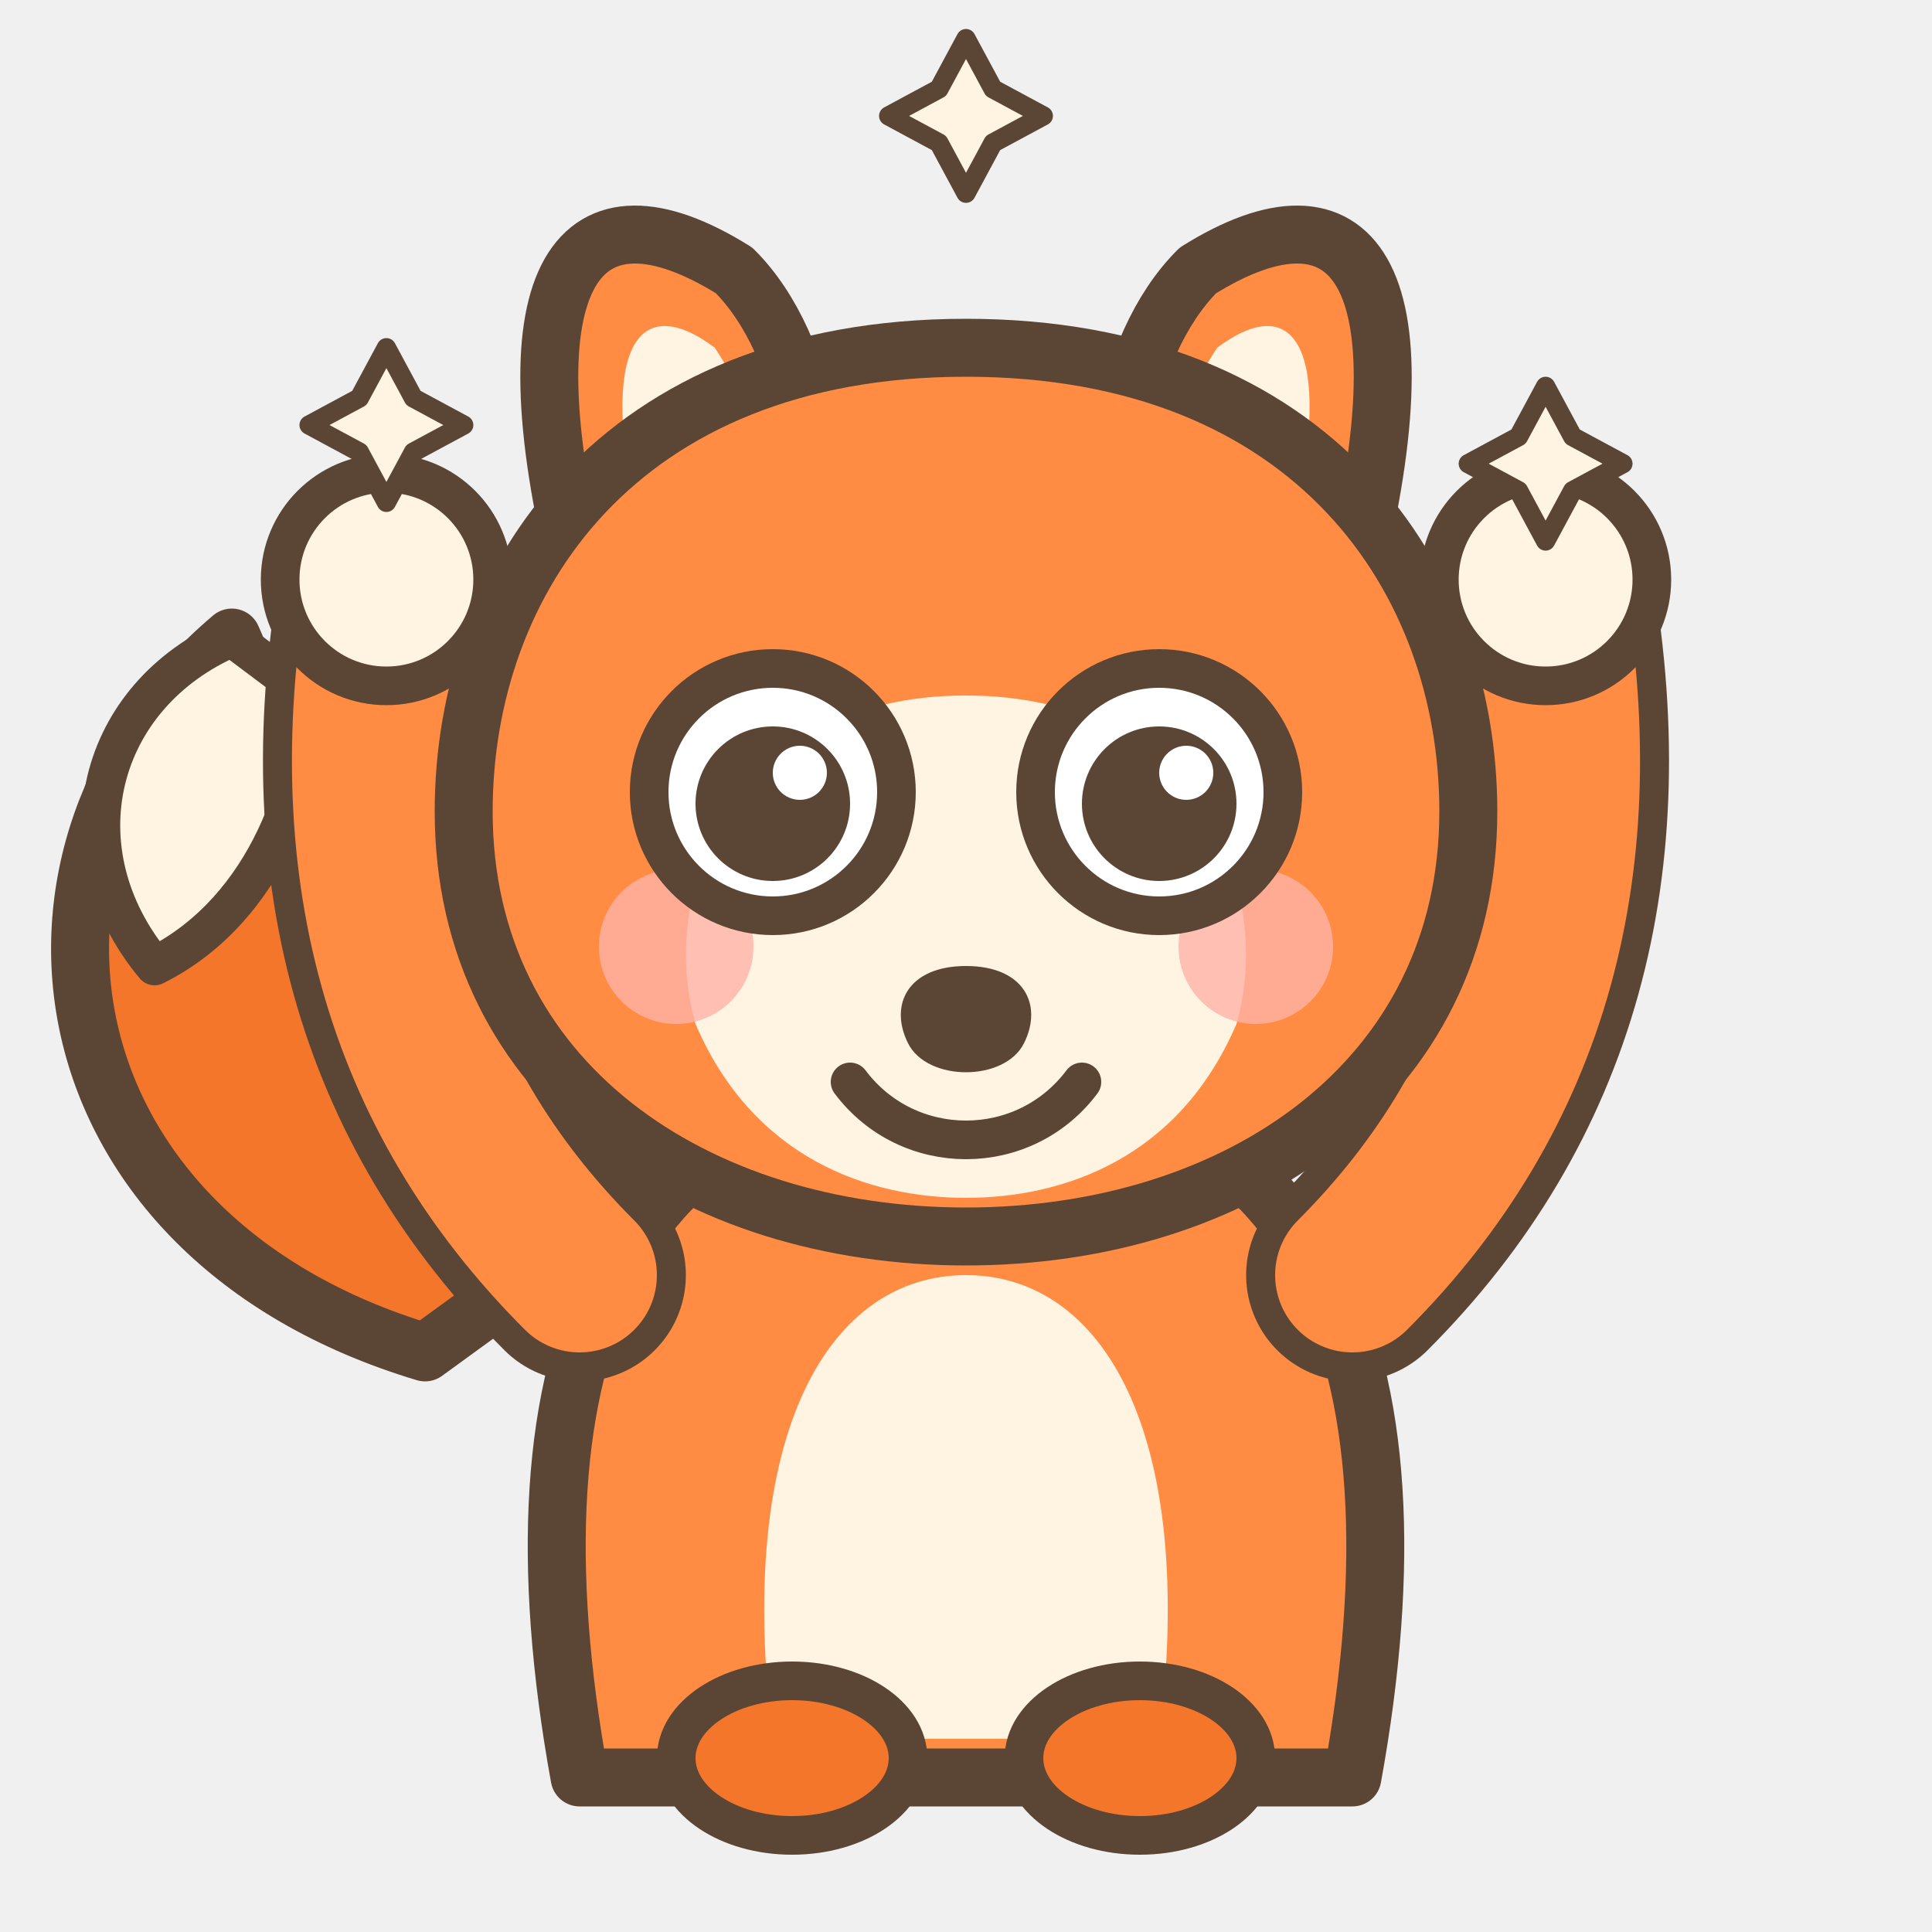
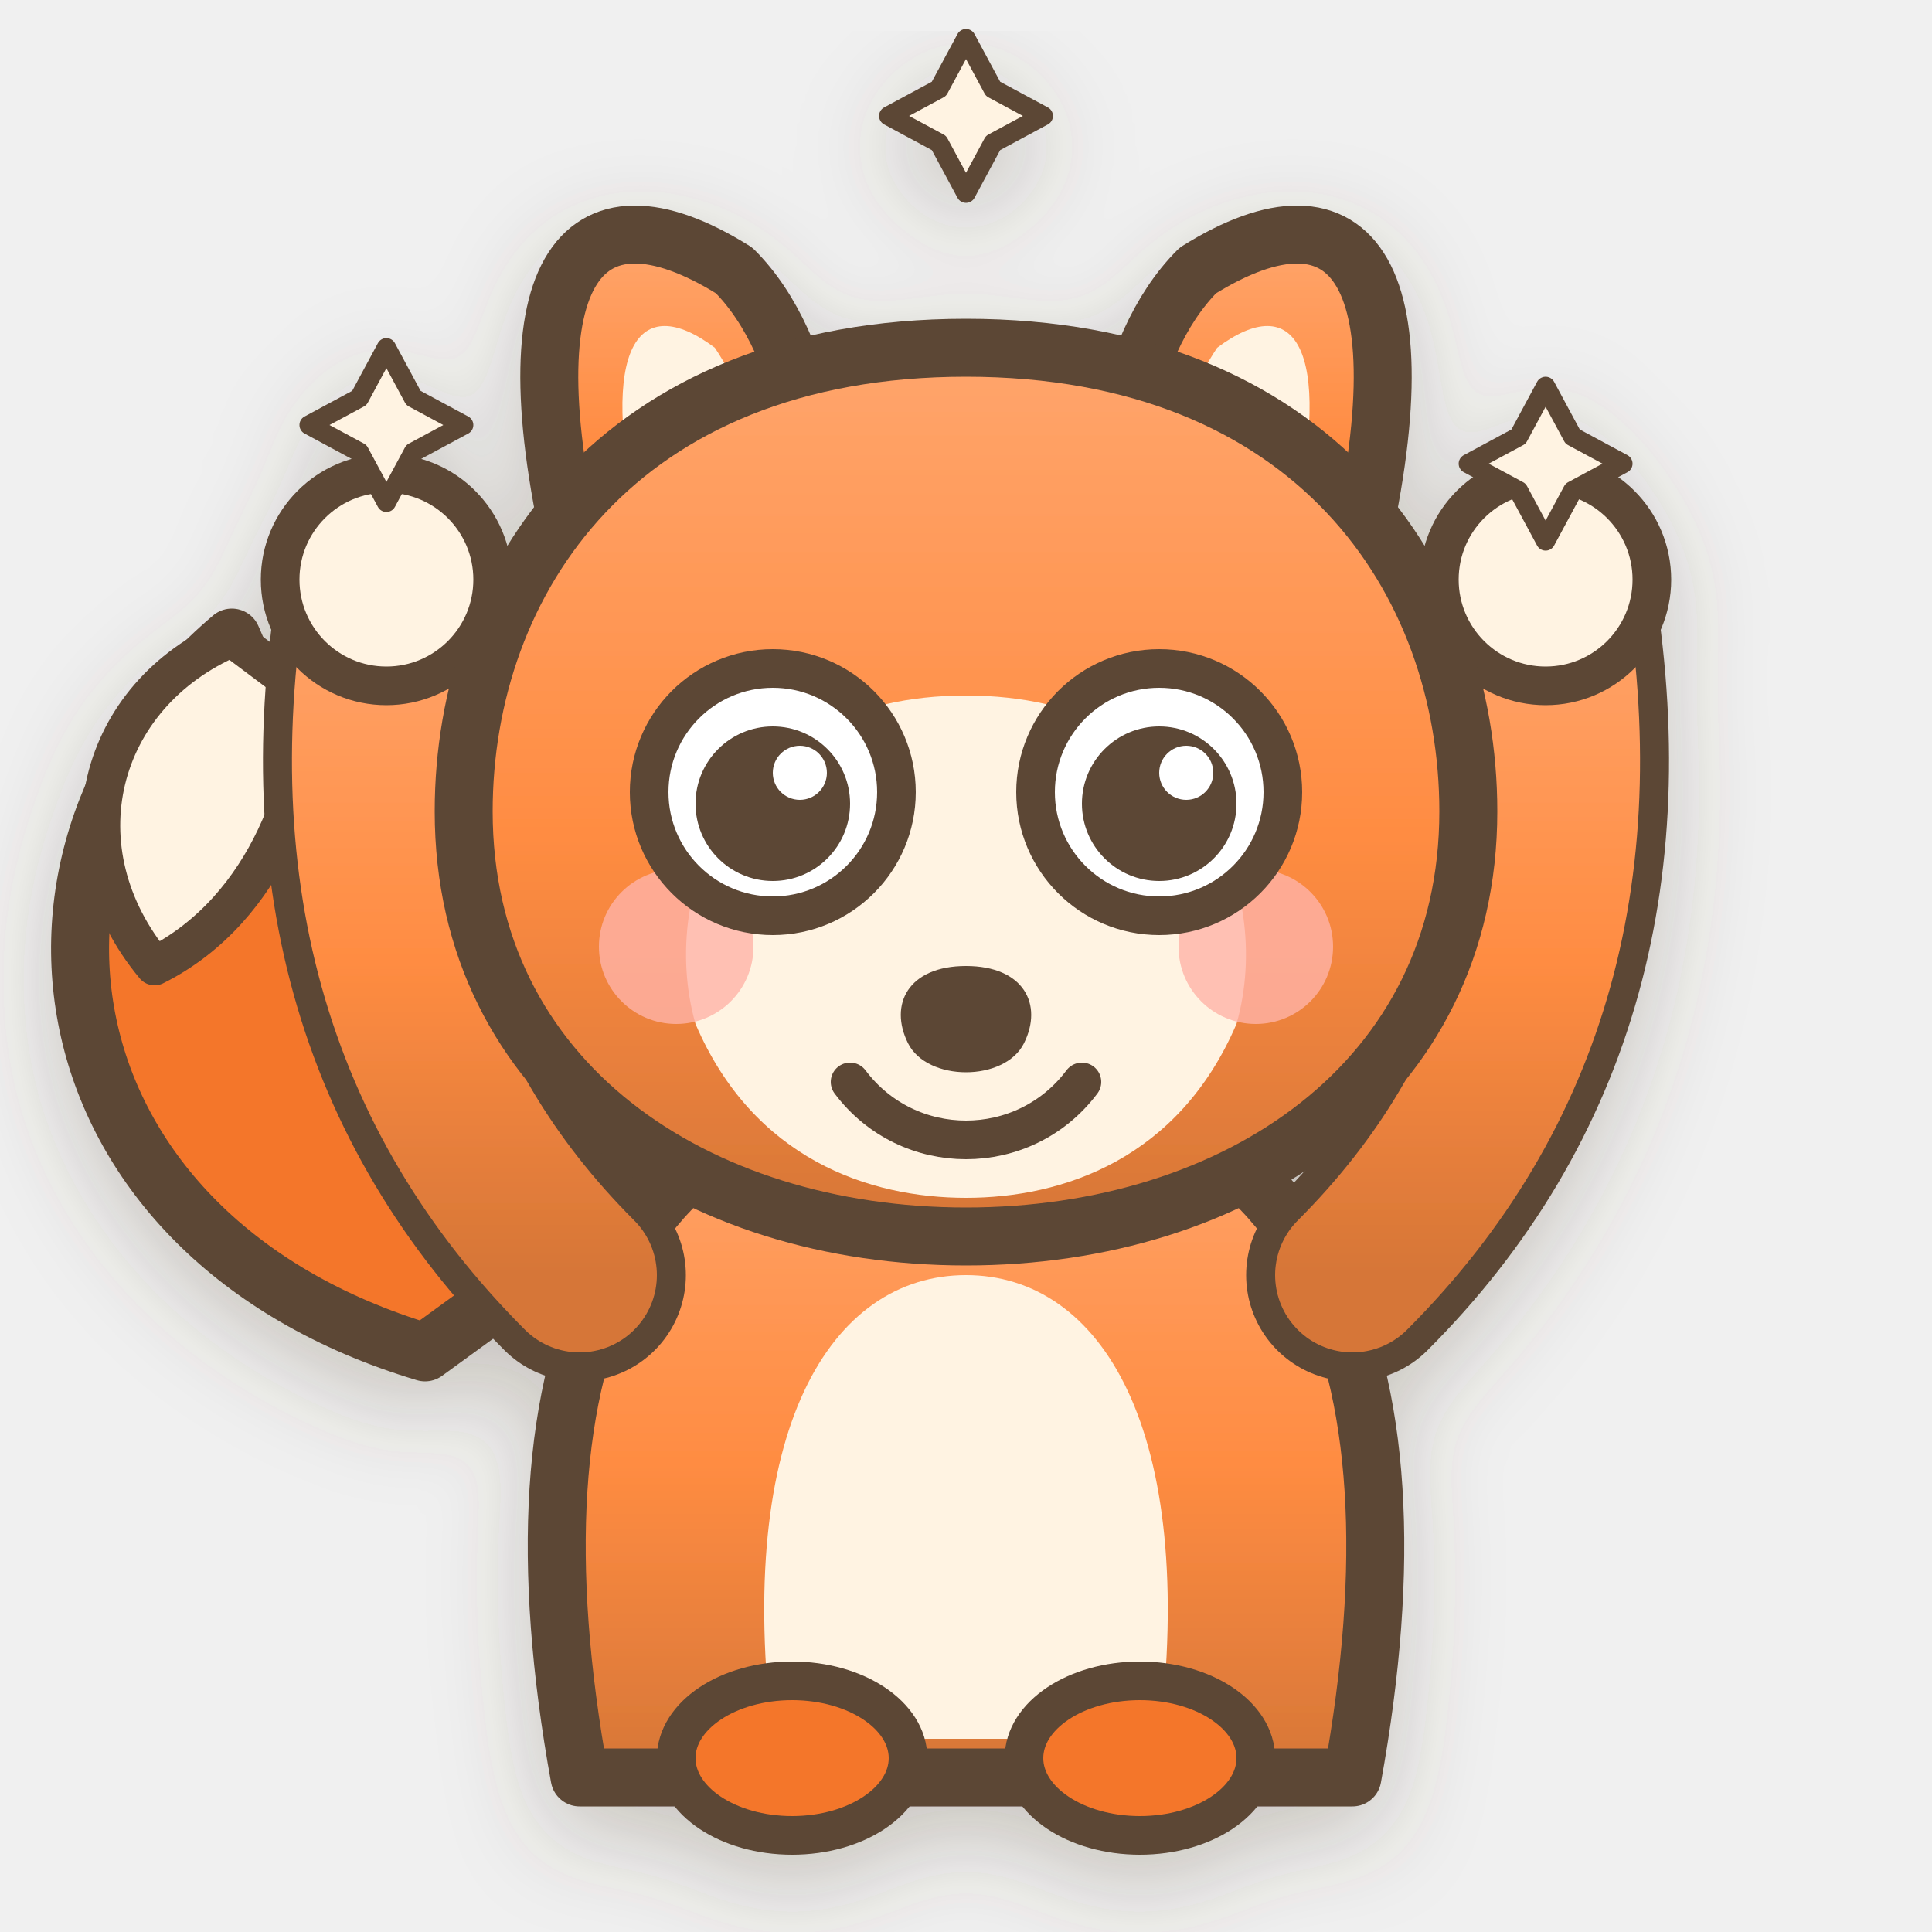
<svg xmlns="http://www.w3.org/2000/svg" viewBox="0 0 100 100" width="100" height="100" fill="none" stroke-linecap="round" stroke-linejoin="round">
-   <path d="M22 70 C2 64 -1 44 12 33 C18 47 26 55 33 62 Z" fill="#f4762a" stroke="#5b4636" stroke-width="3" />
-   <path d="M12 33 C5 36 3 44 8 50 C14 47 16 40 16 36 Z" fill="#fff3e2" stroke="#5b4636" stroke-width="2" />
-   <path d="M30 92 C26 70 32 56 50 56 C68 56 74 70 70 92 Z" fill="#ff8c42" stroke="#5b4636" stroke-width="3" />
-   <path d="M40 90 C38 74 43 66 50 66 C57 66 62 74 60 90 Z" fill="#fff3e2" />
-   <ellipse cx="41" cy="91" rx="6" ry="4" fill="#f4762a" stroke="#5b4636" stroke-width="2" />
-   <ellipse cx="59" cy="91" rx="6" ry="4" fill="#f4762a" stroke="#5b4636" stroke-width="2" />
-   <path d="M30 66 Q16 52 20 30" fill="none" stroke="#5b4636" stroke-width="11" />
-   <path d="M30 66 Q16 52 20 30" fill="none" stroke="#ff8c42" stroke-width="8" />
-   <circle cx="20" cy="30" r="5.5" fill="#fff3e2" stroke="#5b4636" stroke-width="2" />
-   <path d="M70 66 Q84 52 80 30" fill="none" stroke="#5b4636" stroke-width="11" />
-   <path d="M70 66 Q84 52 80 30" fill="none" stroke="#ff8c42" stroke-width="8" />
-   <circle cx="80" cy="30" r="5.5" fill="#fff3e2" stroke="#5b4636" stroke-width="2" />
-   <path d="M30 30 C26 14 30 9 38 14 C42 18 43 26 42 32 Z" fill="#ff8c42" stroke="#5b4636" stroke-width="3" />
-   <path d="M70 30 C74 14 70 9 62 14 C58 18 57 26 58 32 Z" fill="#ff8c42" stroke="#5b4636" stroke-width="3" />
-   <path d="M33 27 C31 18 33 15 37 18 C39 21 40 25 39 29 Z" fill="#fff3e2" />
-   <path d="M67 27 C69 18 67 15 63 18 C61 21 60 25 61 29 Z" fill="#fff3e2" />
-   <path d="M50 18 C68 18 76 30 76 42 C76 56 64 64 50 64 C36 64 24 56 24 42 C24 30 32 18 50 18 Z" fill="#ff8c42" stroke="#5b4636" stroke-width="3" />
-   <path d="M50 36 C62 36 66 46 64 53 C61 60 55 62 50 62 C45 62 39 60 36 53 C34 46 38 36 50 36 Z" fill="#fff3e2" />
-   <circle cx="35" cy="49" r="4" fill="#ffb3a7" opacity="0.8" />
-   <circle cx="65" cy="49" r="4" fill="#ffb3a7" opacity="0.8" />
-   <circle cx="40" cy="41" r="6.4" fill="#ffffff" stroke="#5b4636" stroke-width="2" />
-   <circle cx="40" cy="41.6" r="4" fill="#5b4636" />
-   <circle cx="41.4" cy="40" r="1.4" fill="#ffffff" />
-   <circle cx="60" cy="41" r="6.4" fill="#ffffff" stroke="#5b4636" stroke-width="2" />
-   <circle cx="60" cy="41.6" r="4" fill="#5b4636" />
-   <circle cx="61.4" cy="40" r="1.4" fill="#ffffff" />
-   <path d="M50 50 C53 50 54 52 53 54 C52 56 48 56 47 54 C46 52 47 50 50 50 Z" fill="#5b4636" />
-   <path d="M44 56 C47 60 53 60 56 56" fill="none" stroke="#5b4636" stroke-width="2" />
-   <g fill="#fff3e2" stroke="#5b4636" stroke-width="1">
-     <path d="M20 18 L21.4 20.6 L24 22 L21.4 23.4 L20 26 L18.6 23.4 L16 22 L18.6 20.6 Z" />
-     <path d="M80 20 L81.4 22.6 L84 24 L81.4 25.4 L80 28 L78.6 25.4 L76 24 L78.6 22.6 Z" />
-     <path d="M50 2 L51.4 4.6 L54 6 L51.4 7.4 L50 10 L48.6 7.4 L46 6 L48.6 4.6 Z" />
+   <defs>
+     <linearGradient id="fox-fur" x1="0" y1="0" x2="0" y2="1">
+       <stop offset="0%" stop-color="#ffa56c" />
+       <stop offset="55%" stop-color="#ff8c42" />
+       <stop offset="100%" stop-color="#d67637" />
+     </linearGradient>
+     <filter id="fox-shadow" x="-30%" y="-30%" width="160%" height="160%">
+       <feDropShadow dx="0" dy="1.6" stdDeviation="2.4" flood-color="#5b4636" flood-opacity="0.25" />
+     </filter>
+   </defs>
+   <g filter="url(#fox-shadow)">
+     <path d="M22 70 C2 64 -1 44 12 33 C18 47 26 55 33 62 Z" fill="#f4762a" stroke="#5b4636" stroke-width="3" />
+     <path d="M12 33 C5 36 3 44 8 50 C14 47 16 40 16 36 Z" fill="#fff3e2" stroke="#5b4636" stroke-width="2" />
+     <path d="M30 92 C26 70 32 56 50 56 C68 56 74 70 70 92 Z" fill="url(#fox-fur)" stroke="#5b4636" stroke-width="3" />
+     <path d="M40 90 C38 74 43 66 50 66 C57 66 62 74 60 90 Z" fill="#fff3e2" />
+     <ellipse cx="41" cy="91" rx="6" ry="4" fill="#f4762a" stroke="#5b4636" stroke-width="2" />
+     <ellipse cx="59" cy="91" rx="6" ry="4" fill="#f4762a" stroke="#5b4636" stroke-width="2" />
+     <path d="M30 66 Q16 52 20 30" fill="none" stroke="#5b4636" stroke-width="11" />
+     <path d="M30 66 Q16 52 20 30" fill="none" stroke="url(#fox-fur)" stroke-width="8" />
+     <circle cx="20" cy="30" r="5.5" fill="#fff3e2" stroke="#5b4636" stroke-width="2" />
+     <path d="M70 66 Q84 52 80 30" fill="none" stroke="#5b4636" stroke-width="11" />
+     <path d="M70 66 Q84 52 80 30" fill="none" stroke="url(#fox-fur)" stroke-width="8" />
+     <circle cx="80" cy="30" r="5.5" fill="#fff3e2" stroke="#5b4636" stroke-width="2" />
+     <path d="M30 30 C26 14 30 9 38 14 C42 18 43 26 42 32 Z" fill="url(#fox-fur)" stroke="#5b4636" stroke-width="3" />
+     <path d="M70 30 C74 14 70 9 62 14 C58 18 57 26 58 32 Z" fill="url(#fox-fur)" stroke="#5b4636" stroke-width="3" />
+     <path d="M33 27 C31 18 33 15 37 18 C39 21 40 25 39 29 Z" fill="#fff3e2" />
+     <path d="M67 27 C69 18 67 15 63 18 C61 21 60 25 61 29 Z" fill="#fff3e2" />
+     <path d="M50 18 C68 18 76 30 76 42 C76 56 64 64 50 64 C36 64 24 56 24 42 C24 30 32 18 50 18 Z" fill="url(#fox-fur)" stroke="#5b4636" stroke-width="3" />
+     <path d="M50 36 C62 36 66 46 64 53 C61 60 55 62 50 62 C45 62 39 60 36 53 C34 46 38 36 50 36 Z" fill="#fff3e2" />
+     <circle cx="35" cy="49" r="4" fill="#ffb3a7" opacity="0.8" />
+     <circle cx="65" cy="49" r="4" fill="#ffb3a7" opacity="0.8" />
+     <circle cx="40" cy="41" r="6.4" fill="#ffffff" stroke="#5b4636" stroke-width="2" />
+     <circle cx="40" cy="41.6" r="4" fill="#5b4636" />
+     <circle cx="41.4" cy="40" r="1.4" fill="#ffffff" />
+     <circle cx="60" cy="41" r="6.4" fill="#ffffff" stroke="#5b4636" stroke-width="2" />
+     <circle cx="60" cy="41.6" r="4" fill="#5b4636" />
+     <circle cx="61.4" cy="40" r="1.4" fill="#ffffff" />
+     <path d="M50 50 C53 50 54 52 53 54 C52 56 48 56 47 54 C46 52 47 50 50 50 Z" fill="#5b4636" />
+     <path d="M44 56 C47 60 53 60 56 56" fill="none" stroke="#5b4636" stroke-width="2" />
+     <g fill="#fff3e2" stroke="#5b4636" stroke-width="1">
+       <path d="M20 18 L21.4 20.6 L24 22 L21.4 23.4 L20 26 L18.6 23.4 L16 22 L18.6 20.6 Z" />
+       <path d="M80 20 L81.4 22.6 L84 24 L81.4 25.4 L80 28 L78.6 25.4 L76 24 L78.6 22.6 Z" />
+       <path d="M50 2 L51.4 4.6 L54 6 L51.4 7.4 L50 10 L48.6 7.4 L46 6 L48.6 4.6 Z" />
+     </g>
  </g>
</svg>
